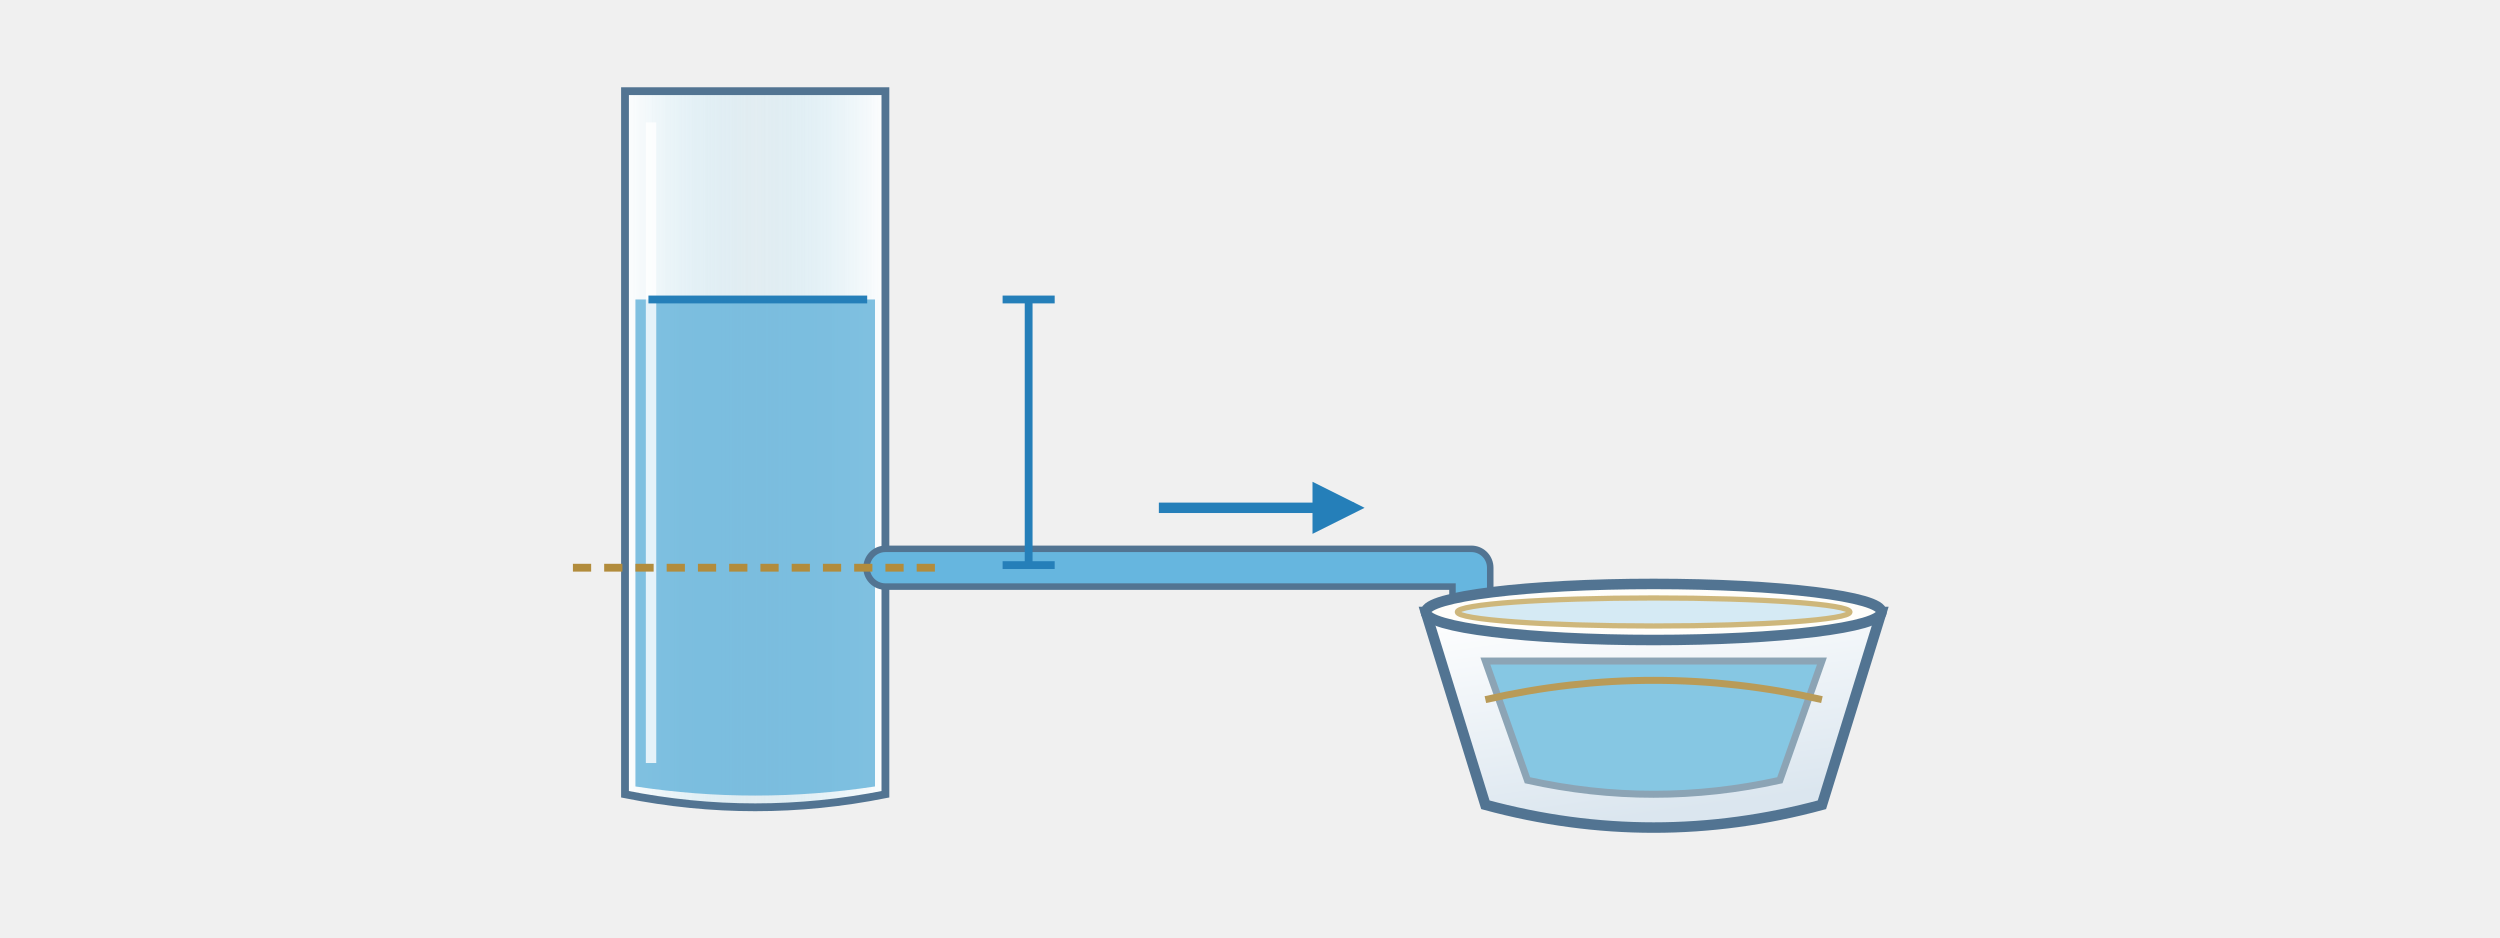
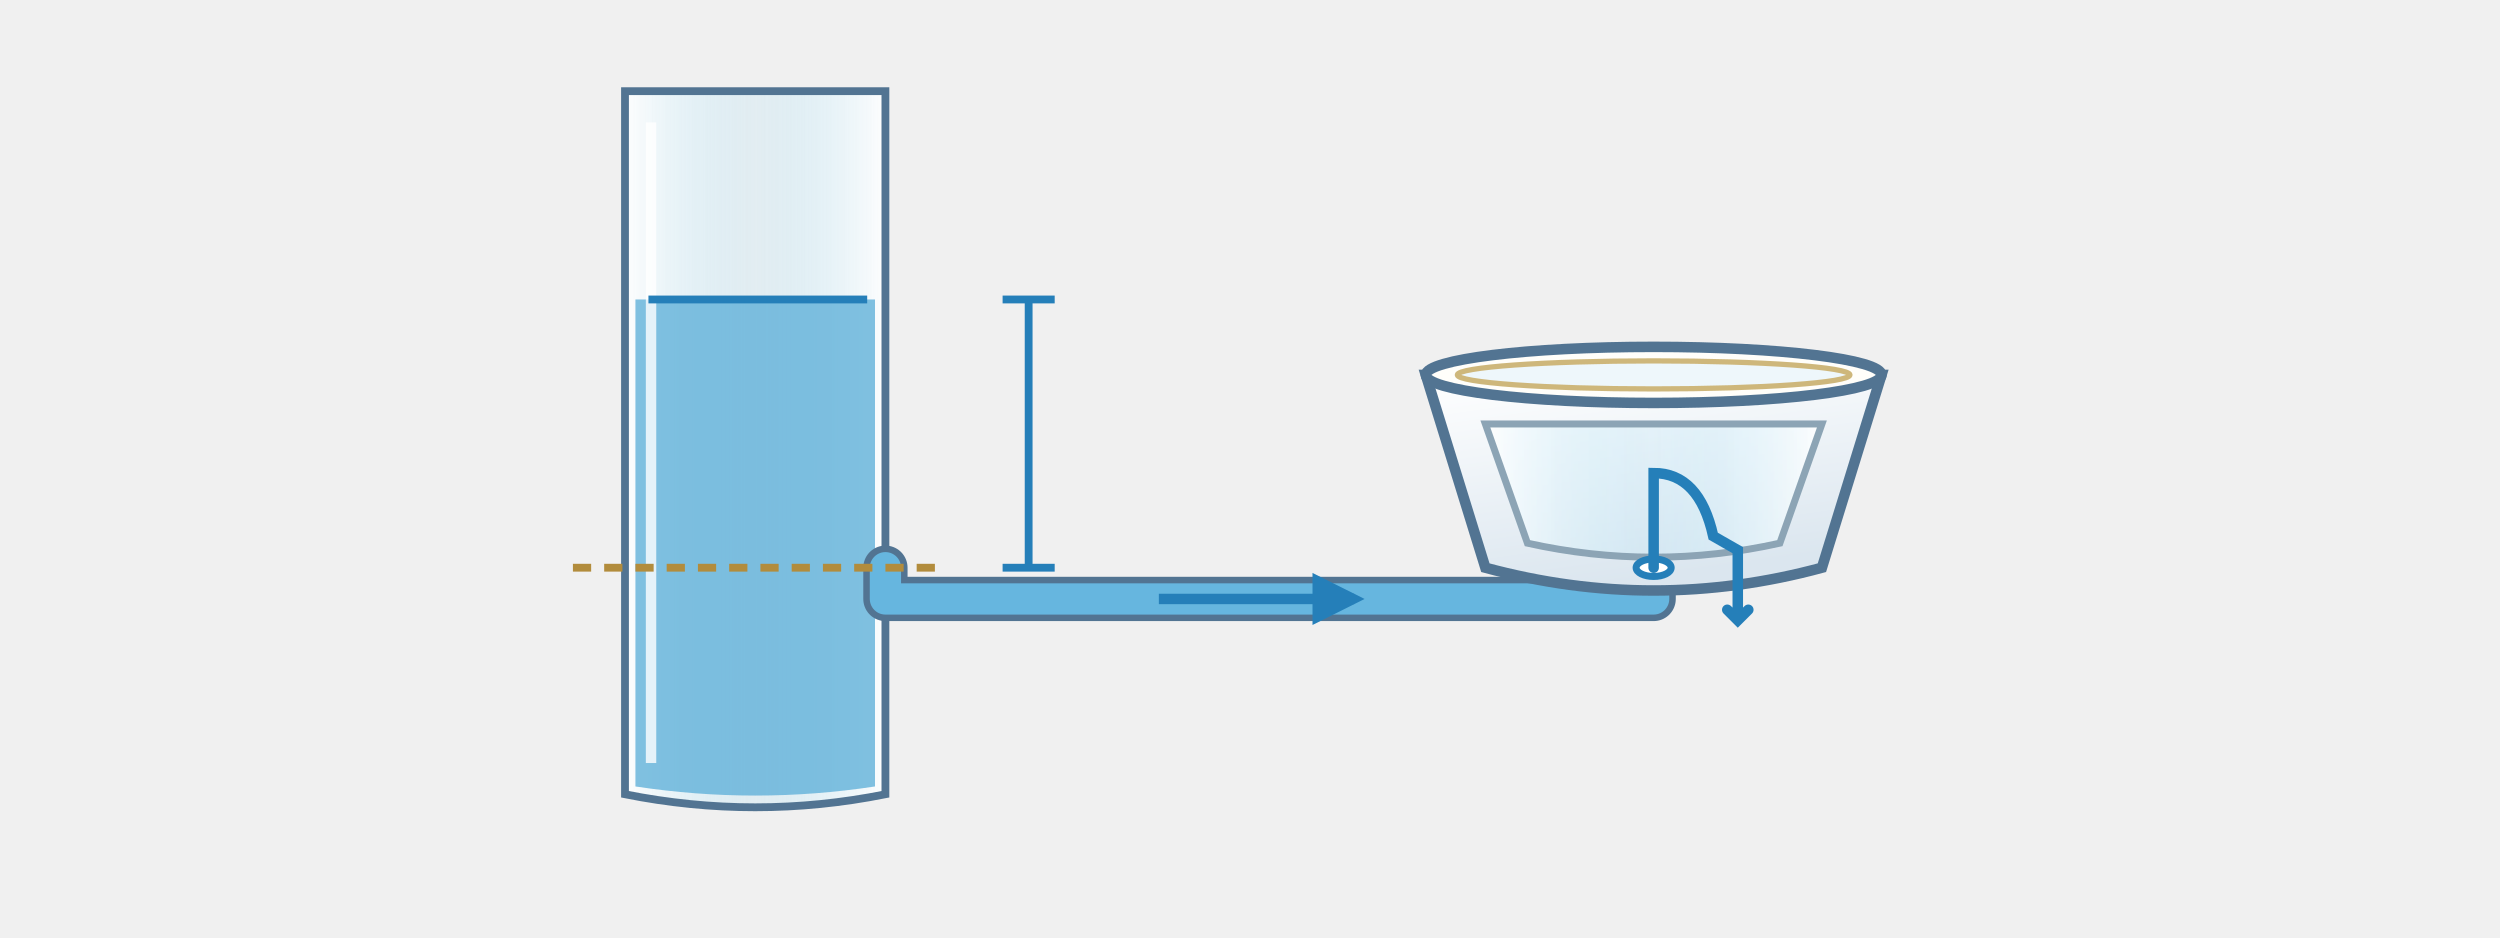
<svg xmlns="http://www.w3.org/2000/svg" width="960" height="360" viewBox="0 0 960 360">
  <defs>
    <linearGradient id="ceramic" x2=".3" y2="1">
      <stop stop-color="#fff" />
      <stop offset="1" stop-color="#dbe6ef" />
    </linearGradient>
    <linearGradient id="glass">
      <stop stop-color="#fff" stop-opacity=".9" />
      <stop offset=".5" stop-color="#b9e4f6" stop-opacity=".25" />
      <stop offset="1" stop-color="#fff" stop-opacity=".9" />
    </linearGradient>
    <marker id="arrow" viewBox="0 0 10 10" refX="8" refY="5" markerWidth="5" markerHeight="5" orient="auto">
      <path d="M0 0 L10 5 0 10Z" fill="#257fb9" />
    </marker>
  </defs>
  <path d="M240 35 H340 V305 Q290 315 240 305Z" fill="url(#glass)" stroke="#527492" stroke-width="3" />
  <path d="M244 115 H336 V302 Q290 309 244 302Z" fill="#61b1d9" opacity=".8" />
  <path d="M250 47 V293" stroke="#fff" stroke-width="4" opacity=".8" />
-   <path d="M340 218 H565 V235" fill="none" stroke="#527492" stroke-width="17" stroke-linejoin="round" stroke-linecap="round" />
-   <path d="M340 218 H565 V235" fill="none" stroke="#66b6df" stroke-width="12" stroke-linejoin="round" stroke-linecap="round" />
-   <g transform="translate(635 235) scale(1.346154)">
+   <path d="M340 218 V230 H635 V218" fill="none" stroke="#527492" stroke-width="17" stroke-linejoin="round" stroke-linecap="round" />
+   <path d="M340 218 V230 H635 V218" fill="none" stroke="#66b6df" stroke-width="12" stroke-linejoin="round" stroke-linecap="round" />
+   <g transform="translate(635 143.9615) scale(1.346154)">
    <path d="M-65 0 H65 L48 55 Q0 68 -48 55Z" fill="url(#ceramic)" stroke="#527492" stroke-width="3" />
-     <path d="M-48 14 H48 L36 48 Q0 56 -36 48Z" fill="#86c7e3" stroke="#8ca4b5" stroke-width="2" />
-     <path d="M-48 25 Q0 14 48 25" fill="none" stroke="#b99b58" stroke-width="2" />
+     <path d="M-48 14 H48 L36 48 Q0 56 -36 48Z" fill="url(#glass)" stroke="#8ca4b5" stroke-width="2" />
    <ellipse cy="0" rx="65" ry="8" fill="#fffefa" stroke="#527492" stroke-width="3" />
-     <ellipse cy="0" rx="56" ry="4" fill="#d5eaf4" stroke="#ceb77b" stroke-width="1.5" />
+     <ellipse cy="0" rx="56" ry="4" fill="#eef7fb" stroke="#ceb77b" stroke-width="1.5" />
+     <ellipse cy="55" rx="5" ry="2.5" fill="#fff" stroke="#257fb9" stroke-width="2" />
+     <path d="M0 55 V28 Q13 28 17 46 L24 50 V70 M21 67 L24 70 L27 67" fill="none" stroke="#257fb9" stroke-width="3" stroke-linecap="round" />
  </g>
  <path d="M220 218 H360" stroke="#b28c3c" stroke-width="3" stroke-dasharray="7 5" />
-   <path d="M395 115 V217 M385 115 H405 M385 217 H405" fill="none" stroke="#257fb9" stroke-width="3" />
-   <path d="M445 195 H520" fill="none" stroke="#257fb9" stroke-width="4" marker-end="url(#arrow)" />
+   <path d="M395 115 V218 M385 115 H405 M385 218 H405" fill="none" stroke="#257fb9" stroke-width="3" />
+   <path d="M445 230 H520" fill="none" stroke="#257fb9" stroke-width="4" marker-end="url(#arrow)" />
  <path d="M249 115 H333" stroke="#257fb9" stroke-width="3" />
</svg>
